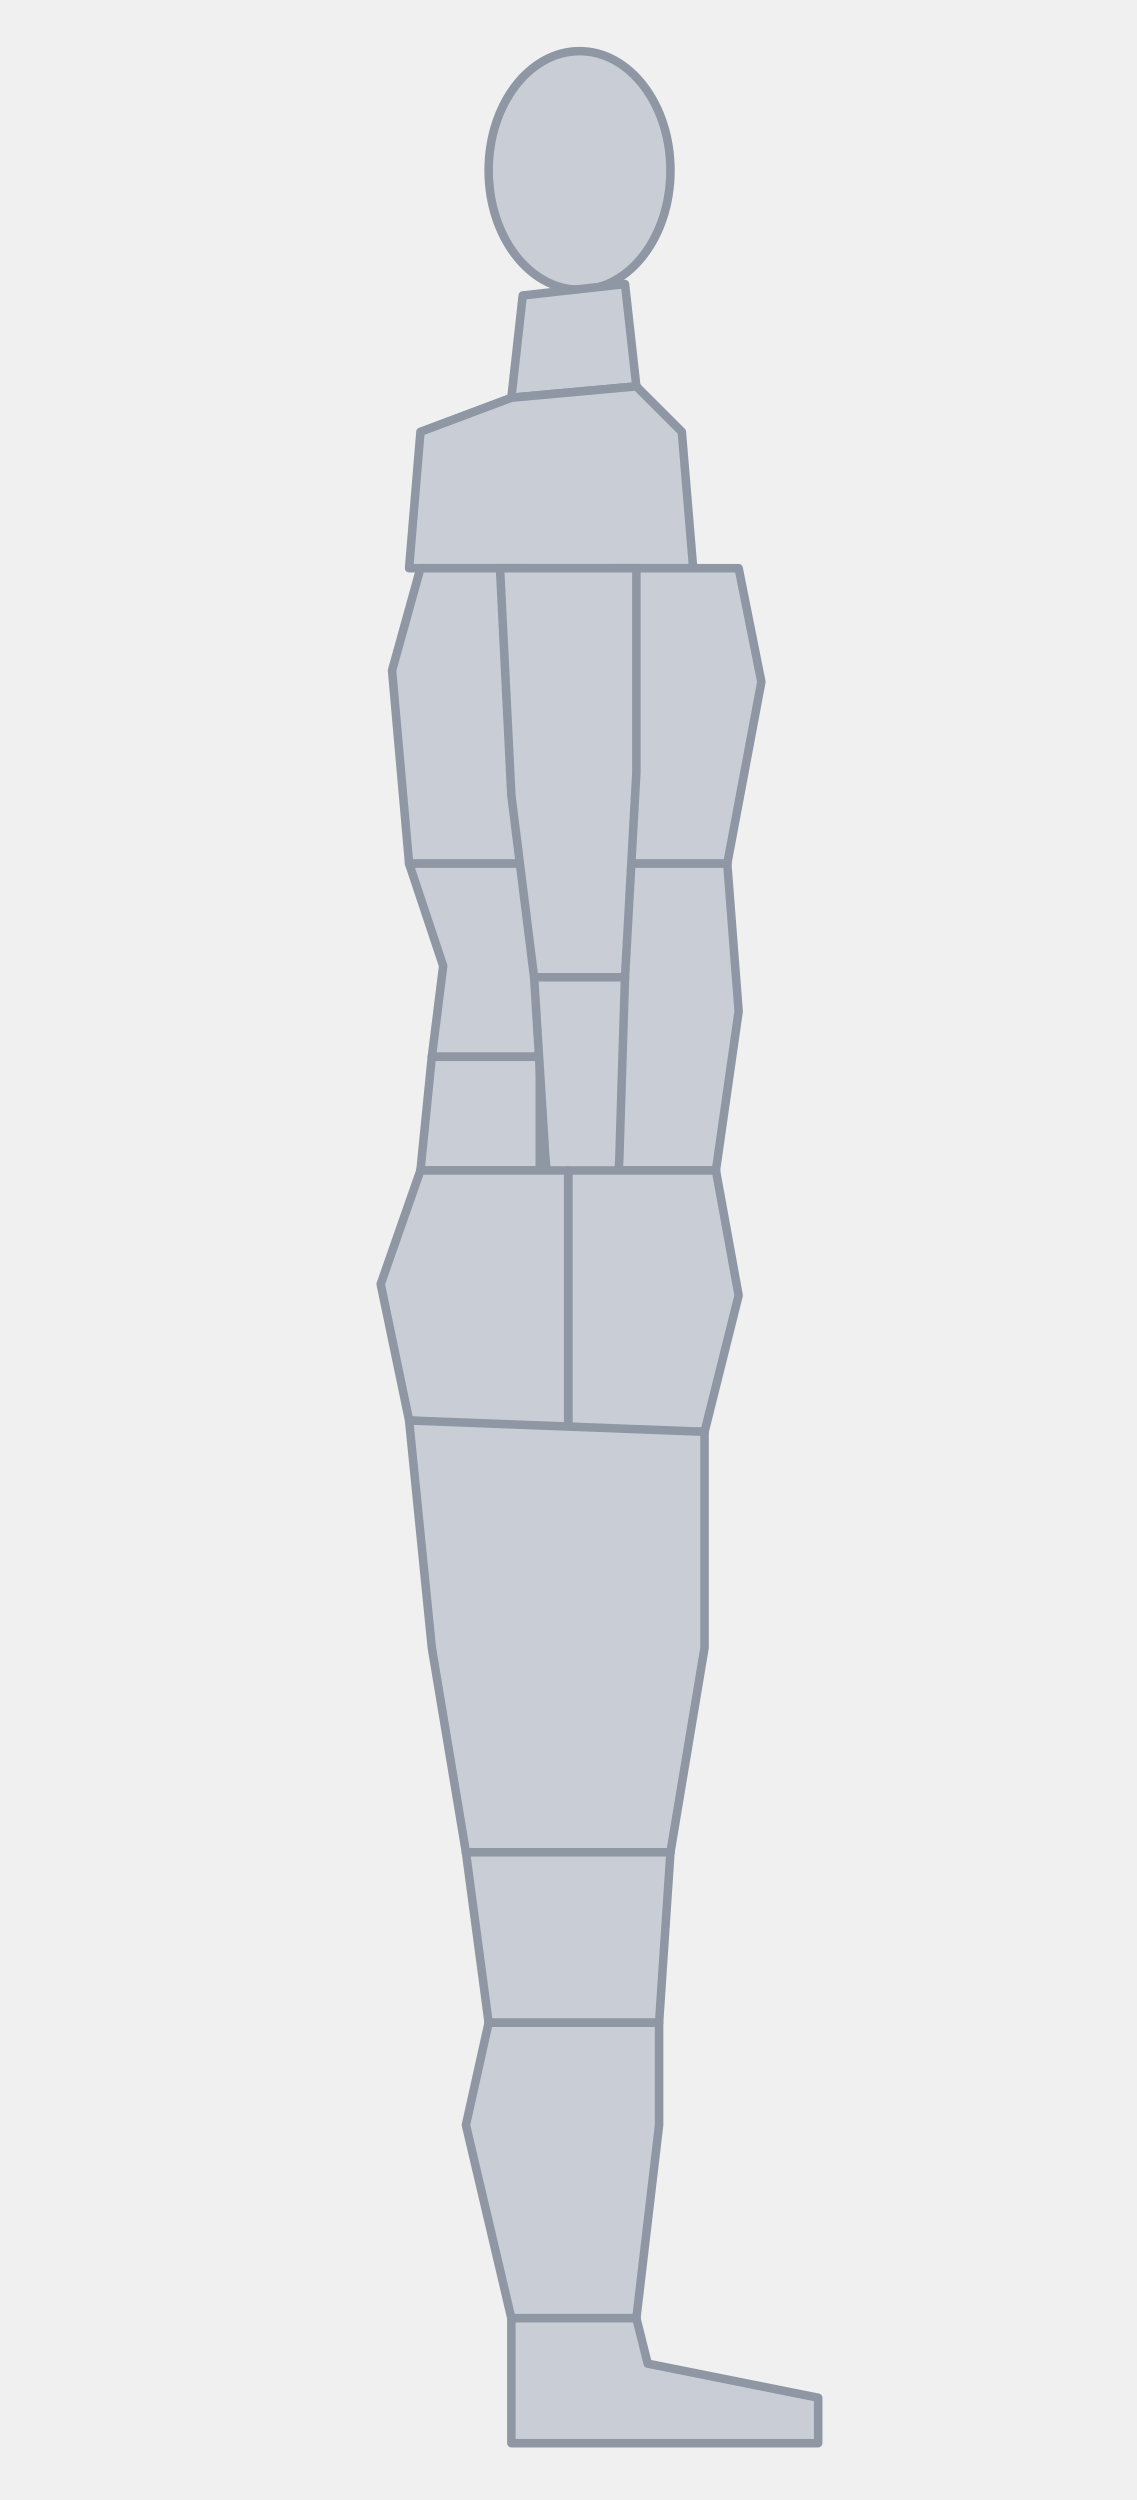
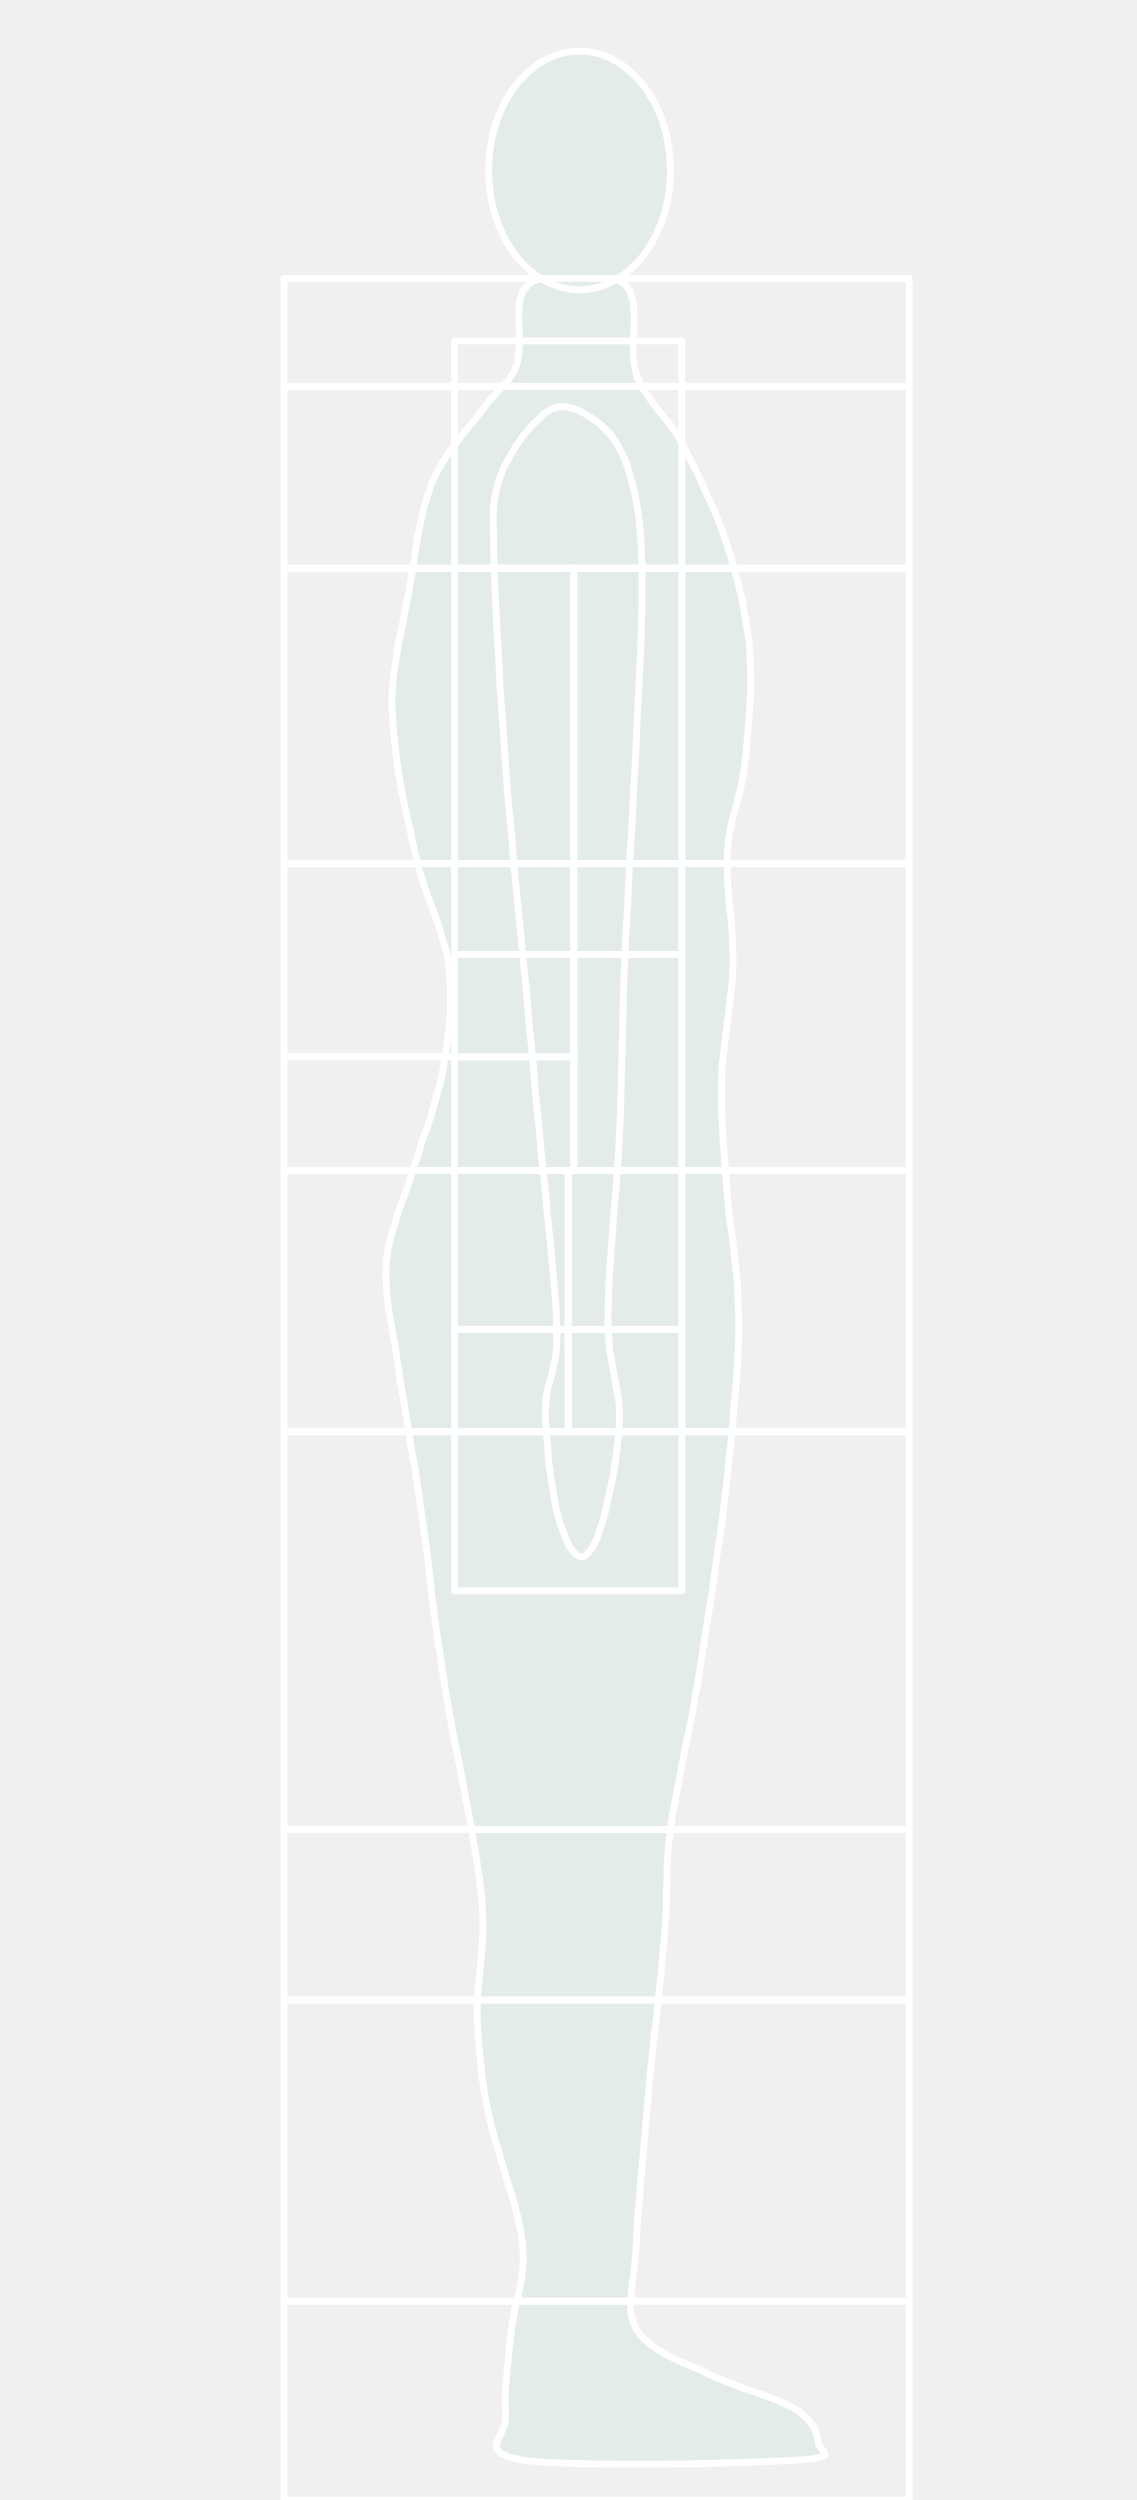
<svg xmlns="http://www.w3.org/2000/svg" width="200" height="440" viewBox="0 0 200 440">
-   <g fill="#C9CED6" stroke="#8E97A3" stroke-width="1.5" stroke-linejoin="round">
-     <ellipse cx="102" cy="30" rx="16" ry="21" fill="#C9CED6" />
-     <polygon id="right_side_neck" fill="#C9CED6" points="92,52 110,50 112,68 90,70" />
-     <polygon id="right_side_shoulder" fill="#C9CED6" points="112,68 120,76 122,100 72,100 74,76 90,70" />
-     <polygon id="right_side_chest" fill="#C9CED6" points="108,100 130,100 134,120 128,152 108,152" />
-     <polygon id="right_side_abdomen" fill="#C9CED6" points="108,152 128,152 130,178 126,206 108,206" />
-     <polygon id="right_side_upper_back" fill="#C9CED6" points="74,100 92,100 92,152 72,152 69,118" />
-     <polygon id="right_side_lower_back" fill="#C9CED6" points="72,152 95,152 95,186 76,186 78,170" />
-     <polygon id="right_side_waist" fill="#C9CED6" points="76,186 95,186 95,206 74,206" />
-     <polygon id="right_side_upper_arm" fill="#C9CED6" points="88,100 112,100 112,136 110,172 94,172 90,140" />
-     <polygon id="right_side_forearm" fill="#C9CED6" points="94,172 110,172 109,204 107,236 99,236 96,204" />
-     <polygon id="right_side_hand_wrist" fill="#C9CED6" points="99,236 107,236 109,248 109,266 104,274 98,268 96,248" />
-     <polygon id="right_side_hip" fill="#C9CED6" points="100,206 126,206 130,228 124,252 100,252" />
-     <polygon id="right_side_glute" fill="#C9CED6" points="74,206 100,206 100,252 72,250 67,226" />
-     <polygon id="right_side_thigh" fill="#C9CED6" points="72,250 124,252 124,290 118,326 82,326 76,290" />
-     <polygon id="right_side_knee" fill="#C9CED6" points="82,326 118,326 116,356 86,356" />
-     <polygon id="right_side_calf" fill="#C9CED6" points="86,356 116,356 116,374 112,408 90,408 82,374" />
-     <polygon id="right_side_ankle_foot" fill="#C9CED6" points="90,408 112,408 114,416 144,422 144,430 90,430" />
+   <g fill="#E4ECEB" stroke="#FFFFFF" stroke-width="1.2" stroke-linejoin="round">
+     <polygon id="shape_body" points="93.0,50.0 92.1,51.1 91.5,52.7 91.3,54.5 91.3,56.5 91.4,58.6 91.4,60.6 91.3,62.4 91.0,64.0 90.5,65.3 89.9,66.3 89.2,67.2 88.4,68.1 87.6,68.9 86.8,69.8 85.9,70.8 85.0,72.0 84.0,73.3 82.8,74.8 81.6,76.2 80.4,77.8 79.1,79.5 78.0,81.2 76.9,83.1 76.0,85.0 75.3,87.1 74.6,89.3 74.1,91.6 73.6,94.0 73.2,96.5 72.8,99.0 72.4,101.5 72.0,104.0 71.5,106.5 71.0,109.0 70.5,111.6 70.0,114.1 69.6,116.7 69.2,119.4 69.0,122.2 69.0,125.0 69.2,128.0 69.5,131.1 69.9,134.3 70.4,137.6 71.0,140.8 71.7,144.0 72.4,147.1 73.0,150.0 73.7,152.8 74.5,155.4 75.4,158.0 76.3,160.4 77.2,162.9 77.9,165.3 78.6,167.6 79.0,170.0 79.2,172.4 79.3,174.7 79.3,176.9 79.2,179.2 79.0,181.4 78.7,183.6 78.4,185.8 78.0,188.0 77.6,190.2 77.0,192.3 76.4,194.4 75.8,196.6 75.1,198.7 74.3,200.8 73.7,202.9 73.0,205.0 72.3,207.1 71.6,209.2 70.8,211.3 70.1,213.4 69.4,215.6 68.8,217.7 68.3,219.8 68.0,222.0 67.9,224.2 68.0,226.3 68.1,228.4 68.4,230.5 68.8,232.7 69.2,235.0 69.6,237.4 70.0,240.0 70.4,242.8 70.9,245.6 71.4,248.6 71.9,251.8 72.4,255.0 73.0,258.2 73.5,261.6 74.0,265.0 74.5,268.5 75.0,272.2 75.5,276.0 75.9,279.9 76.4,283.8 76.9,287.6 77.5,291.4 78.0,295.0 78.6,298.6 79.2,302.2 79.9,305.8 80.6,309.4 81.3,312.8 81.9,316.1 82.5,319.2 83.0,322.0 83.4,324.5 83.8,326.8 84.1,328.8 84.4,330.6 84.6,332.4 84.8,334.2 84.9,336.0 85.0,338.0 85.0,340.1 84.9,342.2 84.7,344.3 84.5,346.4 84.3,348.6 84.1,350.7 84.0,352.9 84.0,355.0 84.1,357.1 84.2,359.1 84.4,361.1 84.6,363.1 84.8,365.2 85.1,367.3 85.5,369.6 86.0,372.0 86.6,374.6 87.4,377.5 88.3,380.5 89.2,383.6 90.2,386.7 91.0,389.7 91.6,392.5 92.0,395.0 92.1,397.3 92.0,399.3 91.8,401.2 91.4,403.0 91.0,404.7 90.6,406.4 90.3,408.2 90.0,410.0 89.8,411.9 89.6,413.9 89.4,415.9 89.2,417.9 89.0,419.9 88.9,421.7 88.9,423.5 89.0,425.0 88.9,426.4 88.4,427.7 87.9,428.9 87.4,429.9 87.4,430.9 88.0,431.7 89.4,432.4 92.0,433.0 96.1,433.4 101.9,433.6 108.6,433.7 115.9,433.7 123.2,433.6 130.0,433.4 135.8,433.2 140.0,433.0 142.7,432.8 144.3,432.5 145.1,432.2 145.2,431.9 145.0,431.5 144.6,431.0 144.2,430.5 144.0,430.0 144.0,429.4 143.8,428.7 143.6,428.0 143.2,427.2 142.7,426.4 142.0,425.6 141.1,424.8 140.0,424.0 138.6,423.3 137.0,422.5 135.1,421.8 133.1,421.1 131.0,420.4 128.9,419.6 126.9,418.8 125.0,418.0 123.2,417.1 121.3,416.3 119.4,415.5 117.6,414.6 115.8,413.6 114.3,412.5 113.0,411.3 112.0,410.0 111.4,408.5 111.0,407.0 111.0,405.3 111.1,403.6 111.3,401.7 111.6,399.6 111.8,397.4 112.0,395.0 112.1,392.4 112.3,389.6 112.6,386.6 112.8,383.4 113.1,380.2 113.4,376.8 113.7,373.4 114.0,370.0 114.3,366.4 114.7,362.6 115.1,358.6 115.6,354.6 116.0,350.6 116.4,346.8 116.7,343.2 117.0,340.0 117.2,337.2 117.3,334.9 117.3,332.8 117.4,330.8 117.4,328.9 117.5,326.9 117.7,324.6 118.0,322.0 118.4,319.1 119.0,316.1 119.6,312.9 120.2,309.6 120.9,306.1 121.7,302.5 122.3,298.8 123.0,295.0 123.6,291.0 124.3,286.6 125.0,282.2 125.7,277.6 126.3,273.0 127.0,268.4 127.5,264.1 128.0,260.0 128.4,256.1 128.8,252.4 129.1,248.7 129.4,245.2 129.7,241.8 129.9,238.4 130.0,235.2 130.0,232.0 129.9,228.9 129.8,226.0 129.5,223.2 129.2,220.5 128.9,217.8 128.5,215.2 128.2,212.6 128.0,210.0 127.8,207.4 127.6,204.9 127.4,202.4 127.2,199.9 127.1,197.4 127.0,195.0 127.0,192.5 127.0,190.0 127.1,187.5 127.4,185.0 127.7,182.5 128.0,180.0 128.3,177.5 128.6,175.0 128.9,172.5 129.0,170.0 129.0,167.5 128.9,164.9 128.7,162.3 128.4,159.7 128.2,157.1 128.0,154.6 128.0,152.3 128.0,150.0 128.2,147.9 128.5,146.0 128.9,144.2 129.4,142.5 129.8,140.8 130.3,139.0 130.7,137.1 131.0,135.0 131.3,132.7 131.5,130.3 131.7,127.8 131.9,125.2 132.1,122.6 132.1,120.0 132.1,117.5 132.0,115.0 131.8,112.6 131.4,110.2 131.0,107.8 130.6,105.4 130.0,103.0 129.4,100.7 128.7,98.3 128.0,96.0 127.2,93.7 126.3,91.3 125.3,88.9 124.2,86.6 123.2,84.3 122.1,82.1 121.0,80.0 120.0,78.0 119.0,76.2 117.9,74.7 116.7,73.2 115.6,71.9 114.6,70.5 113.6,69.1 112.7,67.7 112.0,66.0 111.6,64.1 111.4,61.9 111.5,59.6 111.6,57.2 111.6,55.0 111.4,53.0 110.9,51.3 110.0,50.0 108.5,49.1 106.5,48.5 104.1,48.2 101.5,48.1 98.9,48.3 96.5,48.6 94.5,49.2" />
+     <polygon id="shape_arm" points="88.0,84.0 87.5,85.7 87.1,87.3 86.9,88.9 86.8,90.6 86.8,92.4 86.9,94.6 86.9,97.1 87.0,100.0 87.1,103.5 87.3,107.5 87.5,111.8 87.8,116.4 88.0,121.2 88.4,125.9 88.7,130.6 89.0,135.0 89.3,139.2 89.7,143.4 90.1,147.6 90.4,151.7 90.8,155.8 91.2,159.9 91.6,163.9 92.0,168.0 92.4,172.0 92.8,176.0 93.1,180.0 93.5,183.9 93.9,187.9 94.2,191.9 94.6,195.9 95.0,200.0 95.4,204.3 95.9,208.8 96.3,213.5 96.8,218.1 97.2,222.6 97.6,226.9 97.9,230.7 98.0,234.0 98.0,236.7 97.8,238.8 97.4,240.5 97.1,242.0 96.7,243.3 96.3,244.7 96.1,246.2 96.0,248.0 96.0,250.1 96.2,252.5 96.4,254.9 96.6,257.4 96.9,259.8 97.3,262.1 97.6,264.2 98.0,266.0 98.4,267.6 98.9,269.0 99.4,270.3 99.9,271.5 100.4,272.5 101.0,273.2 101.5,273.7 102.0,274.0 102.5,274.0 103.0,273.8 103.5,273.3 104.1,272.6 104.6,271.7 105.1,270.7 105.5,269.4 106.0,268.0 106.5,266.3 106.9,264.3 107.4,262.1 107.9,259.8 108.3,257.3 108.6,254.8 108.9,252.3 109.0,250.0 109.0,247.8 108.8,245.8 108.4,243.9 108.1,241.9 107.7,239.8 107.3,237.5 107.1,234.9 107.0,232.0 107.1,228.7 107.2,225.0 107.5,221.0 107.8,216.9 108.1,212.6 108.5,208.3 108.8,204.1 109.0,200.0 109.2,196.0 109.3,192.1 109.4,188.3 109.5,184.4 109.6,180.4 109.7,176.4 109.8,172.3 110.0,168.0 110.2,163.5 110.5,158.7 110.7,153.8 111.0,148.9 111.3,143.9 111.5,139.1 111.8,134.4 112.0,130.0 112.2,125.8 112.4,121.6 112.6,117.5 112.8,113.6 112.9,109.9 113.0,106.3 113.0,103.0 113.0,100.0 112.9,97.3 112.8,94.9 112.6,92.7 112.4,90.7 112.1,88.9 111.8,87.2 111.4,85.6 111.0,84.0 110.5,82.5 110.1,81.1 109.5,79.8 108.9,78.7 108.3,77.6 107.6,76.7 106.8,75.8 106.0,75.0 105.1,74.2 104.0,73.5 102.9,72.8 101.8,72.2 100.6,71.8 99.3,71.6 98.2,71.6 97.0,72.0 95.8,72.8 94.6,73.9 93.3,75.2 92.0,76.8 90.8,78.5 89.7,80.4 88.7,82.2" />
+     <ellipse cx="102" cy="30" rx="16" ry="21" />
+     <polygon id="right_side_neck" fill="none" points="160.0,68.0 50.0,68.0 50.0,49.0 160.0,49.0" />
+     <polygon id="right_side_shoulder" fill="none" points="160.0,100.0 50.0,100.0 50.0,68.0 160.0,68.0" />
+     <polygon id="right_side_chest" fill="none" points="160.0,152.0 101.0,152.0 101.0,100.0 160.0,100.0" />
+     <polygon id="right_side_upper_back" fill="none" points="101.0,152.0 50.0,152.0 50.0,100.0 101.0,100.0" />
+     <polygon id="right_side_abdomen" fill="none" points="160.0,206.0 101.0,206.0 101.0,152.0 160.0,152.0" />
+     <polygon id="right_side_lower_back" fill="none" points="101.0,186.0 50.0,186.0 50.0,152.0 101.0,152.0" />
+     <polygon id="right_side_waist" fill="none" points="101.0,206.0 50.0,206.0 50.0,186.0 101.0,186.0" />
+     <polygon id="right_side_hip" fill="none" points="160.0,252.0 100.0,252.0 100.0,206.0 160.0,206.0" />
+     <polygon id="right_side_glute" fill="none" points="100.0,252.0 50.0,252.0 50.0,206.0 100.0,206.0" />
+     <polygon id="right_side_thigh" fill="none" points="160.0,322.0 50.0,322.0 50.0,252.0 160.0,252.0" />
+     <polygon id="right_side_knee" fill="none" points="160.0,352.0 50.0,352.0 50.0,322.0 160.0,322.0" />
+     <polygon id="right_side_calf" fill="none" points="160.0,405.0 50.0,405.0 50.0,352.0 160.0,352.0" />
+     <polygon id="right_side_ankle_foot" fill="none" points="160.0,440.0 50.0,440.0 50.0,405.0 160.0,405.0" />
+     <polygon id="right_side_shoulder" data-layer="arm" fill="none" points="120.0,100.0 80.0,100.0 80.0,60.0 120.0,60.0" />
+     <polygon id="right_side_upper_arm" data-layer="arm" fill="none" points="120.0,168.0 80.0,168.0 80.0,100.0 120.0,100.0" />
+     <polygon id="right_side_forearm" data-layer="arm" fill="none" points="120.0,234.0 80.0,234.0 80.0,168.0 120.0,168.0" />
+     <polygon id="right_side_hand_wrist" data-layer="arm" fill="none" points="120.0,280.0 80.0,280.0 80.0,234.0 120.0,234.0" />
  </g>
</svg>
